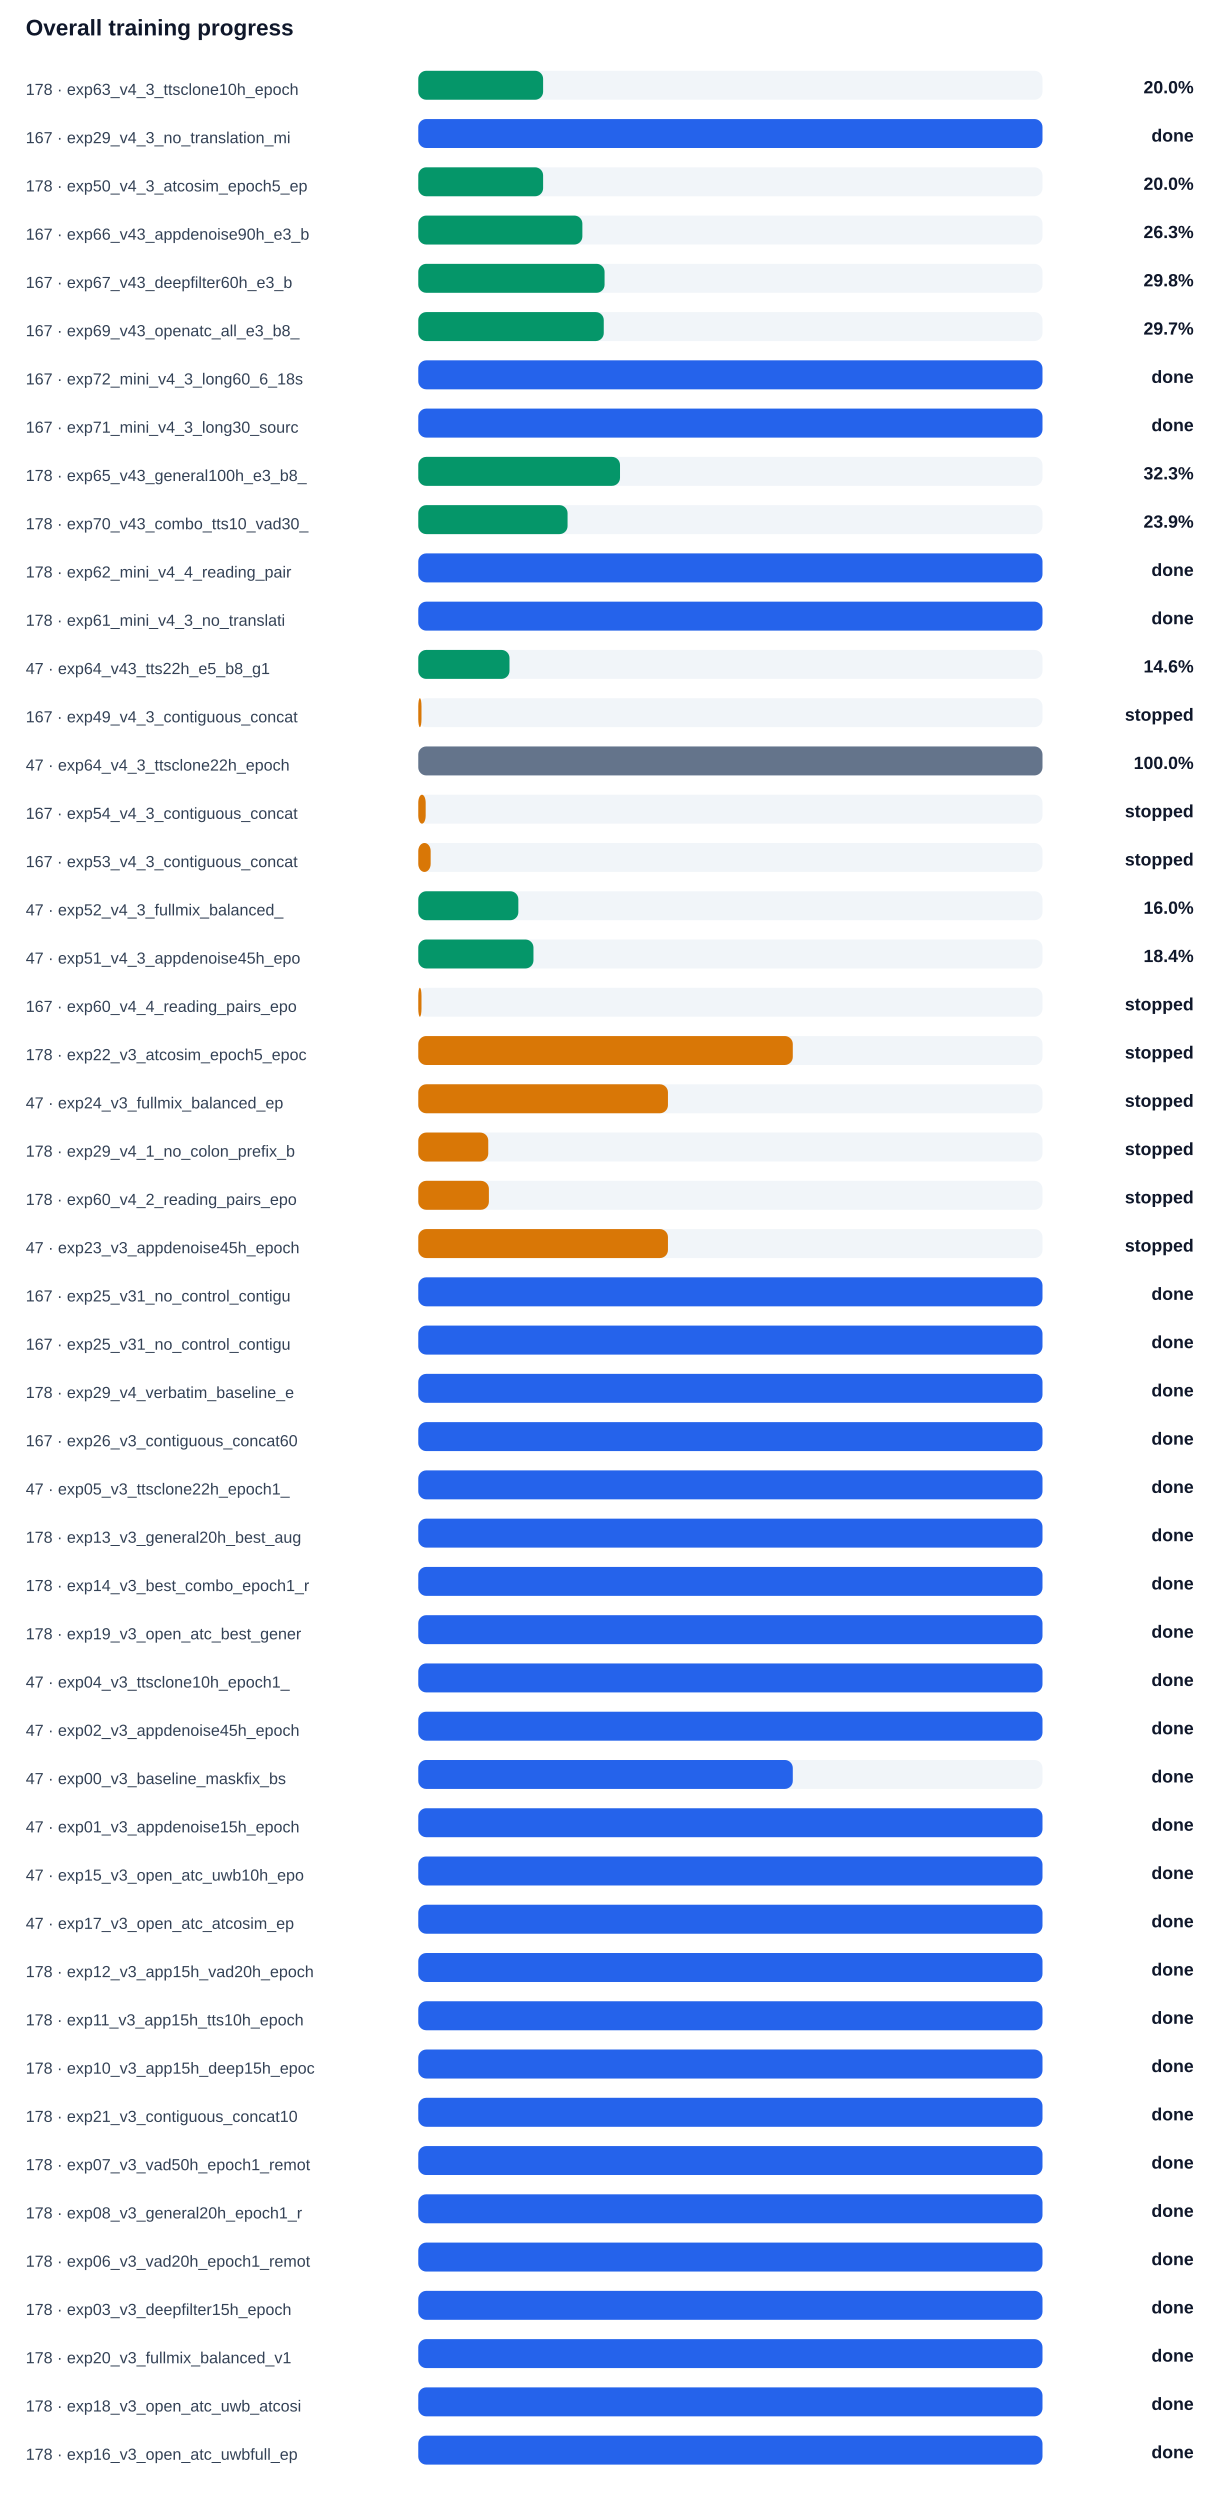
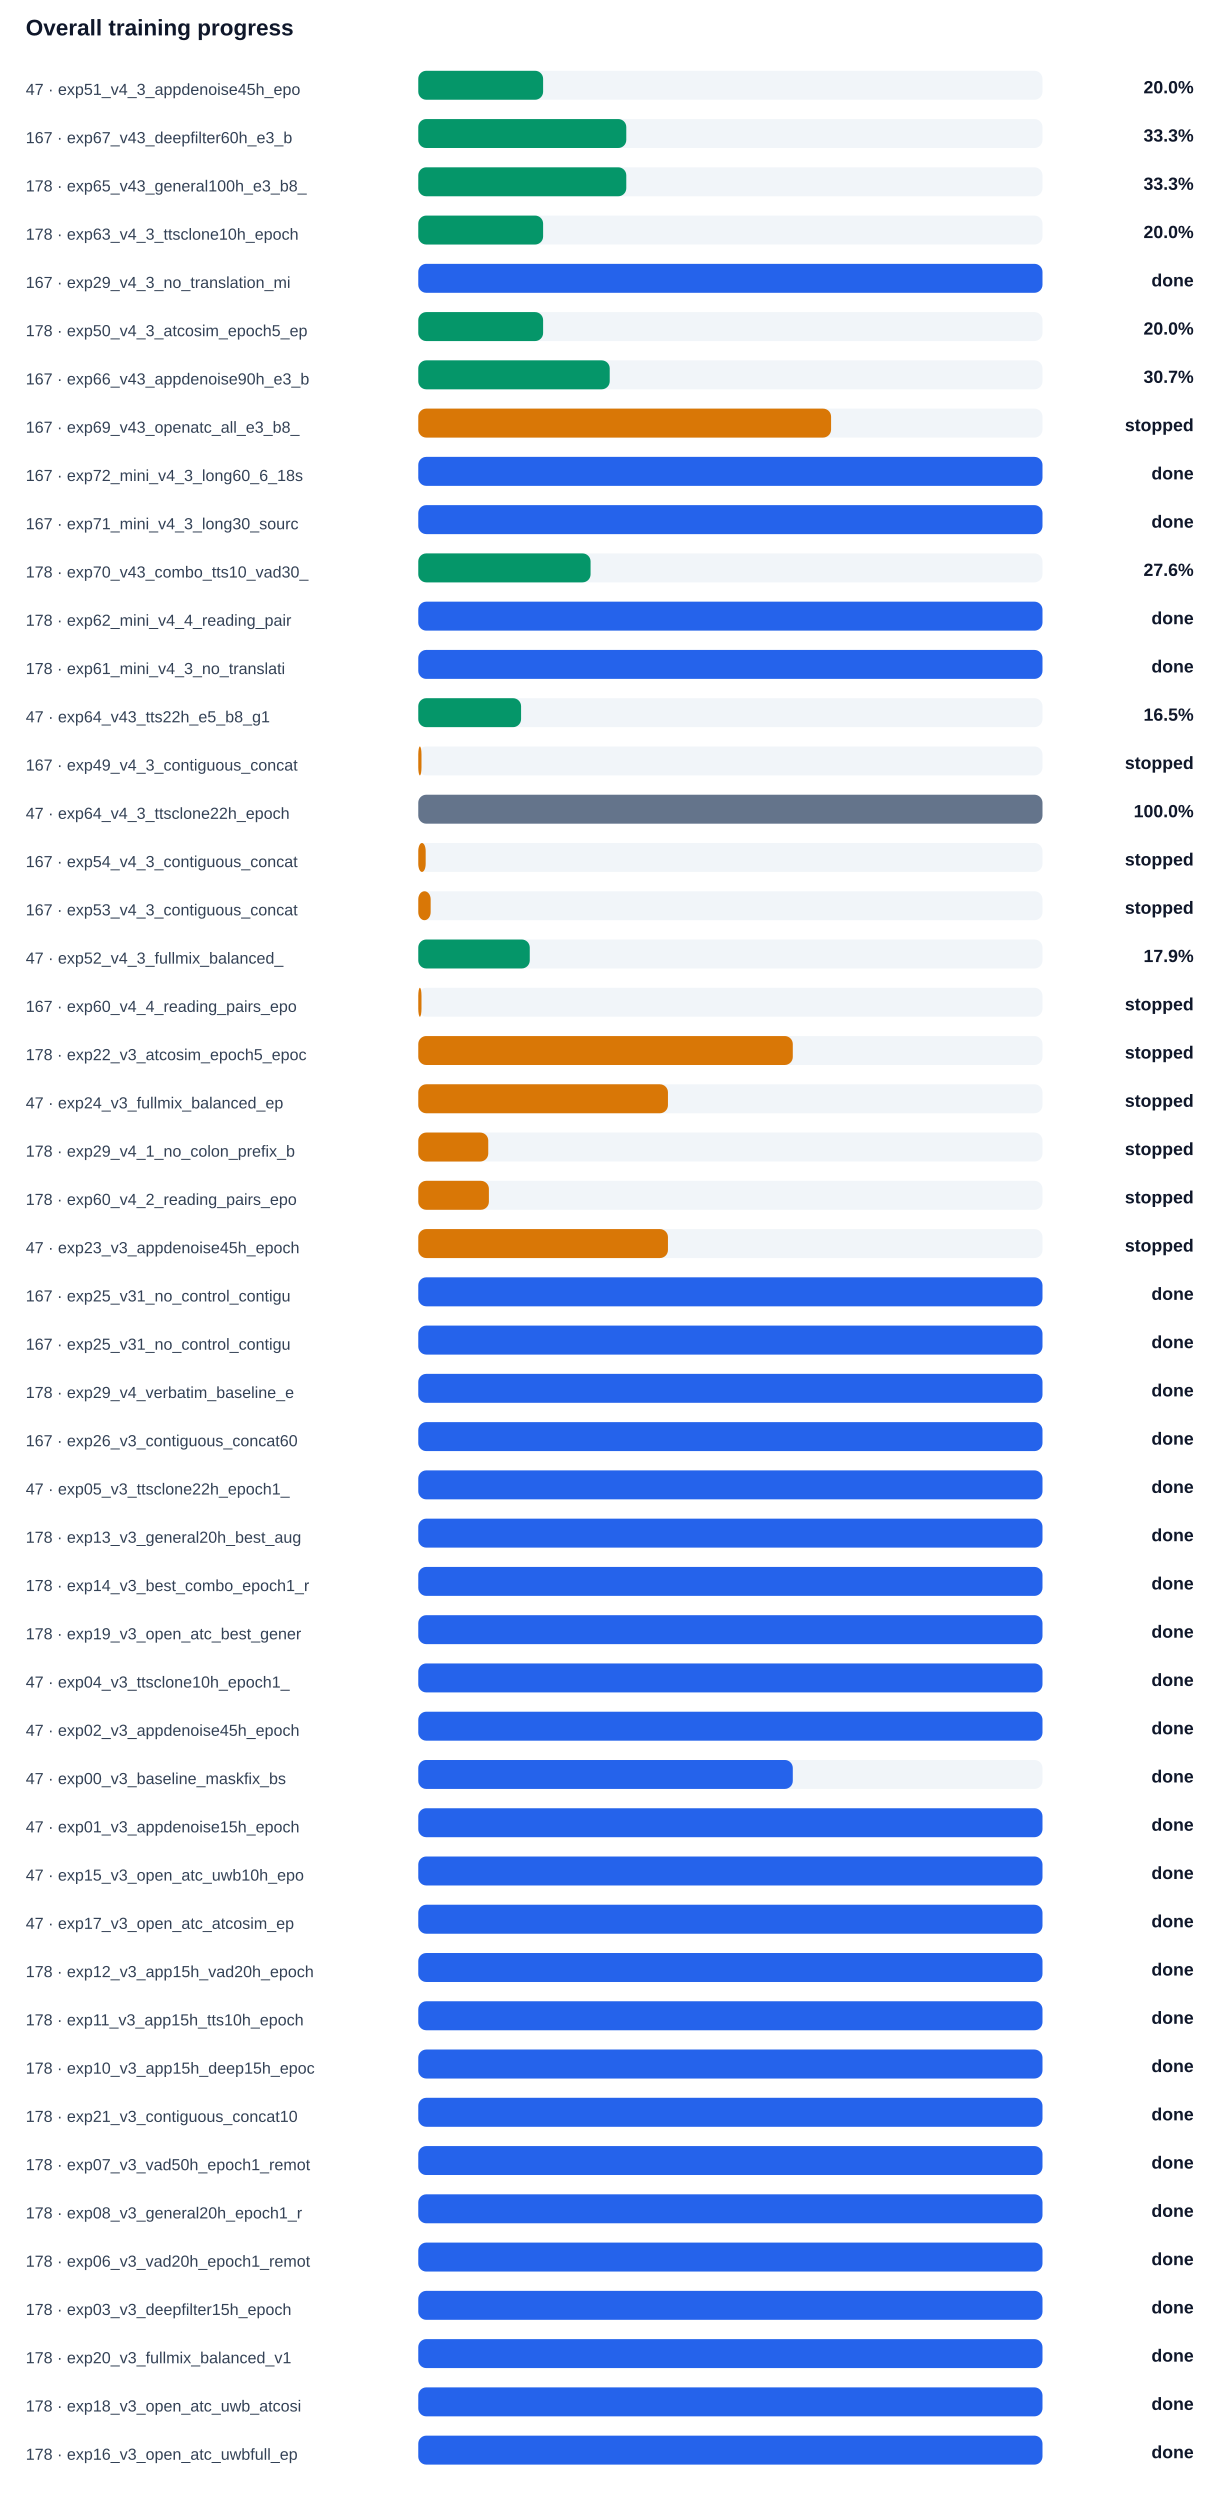
<svg xmlns="http://www.w3.org/2000/svg" width="100%" viewBox="0 0 760 1554" style="max-width:760px;background:#ffffff;border:1px solid #e5e7eb;border-radius:10px;">
  <text x="16.0" y="22.0" font-size="14" fill="#0f172a" text-anchor="start" font-family="Arial, sans-serif" font-weight="700">Overall training progress</text>
-   <text x="16.0" y="59.0" font-size="10" fill="#334155" text-anchor="start" font-family="Arial, sans-serif" font-weight="400">178 · exp63_v4_3_ttsclone10h_epoch</text>
+   <text x="16.0" y="59.0" font-size="10" fill="#334155" text-anchor="start" font-family="Arial, sans-serif" font-weight="400">47 · exp51_v4_3_appdenoise45h_epo</text>
  <rect x="260" y="44" width="388" height="18" rx="5" fill="#f1f5f9" />
  <rect x="260" y="44" width="77.6" height="18" rx="5" fill="#059669" />
  <text x="742.0" y="58.0" font-size="11" fill="#0f172a" text-anchor="end" font-family="Arial, sans-serif" font-weight="700">20.0%</text>
-   <text x="16.0" y="89.0" font-size="10" fill="#334155" text-anchor="start" font-family="Arial, sans-serif" font-weight="400">167 · exp29_v4_3_no_translation_mi</text>
+   <text x="16.0" y="89.0" font-size="10" fill="#334155" text-anchor="start" font-family="Arial, sans-serif" font-weight="400">167 · exp67_v43_deepfilter60h_e3_b</text>
  <rect x="260" y="74" width="388" height="18" rx="5" fill="#f1f5f9" />
-   <rect x="260" y="74" width="388.0" height="18" rx="5" fill="#2563eb" />
-   <text x="742.0" y="88.0" font-size="11" fill="#0f172a" text-anchor="end" font-family="Arial, sans-serif" font-weight="700">done</text>
-   <text x="16.0" y="119.0" font-size="10" fill="#334155" text-anchor="start" font-family="Arial, sans-serif" font-weight="400">178 · exp50_v4_3_atcosim_epoch5_ep</text>
+   <rect x="260" y="74" width="129.3" height="18" rx="5" fill="#059669" />
+   <text x="742.0" y="88.0" font-size="11" fill="#0f172a" text-anchor="end" font-family="Arial, sans-serif" font-weight="700">33.3%</text>
+   <text x="16.0" y="119.0" font-size="10" fill="#334155" text-anchor="start" font-family="Arial, sans-serif" font-weight="400">178 · exp65_v43_general100h_e3_b8_</text>
  <rect x="260" y="104" width="388" height="18" rx="5" fill="#f1f5f9" />
-   <rect x="260" y="104" width="77.6" height="18" rx="5" fill="#059669" />
-   <text x="742.0" y="118.0" font-size="11" fill="#0f172a" text-anchor="end" font-family="Arial, sans-serif" font-weight="700">20.0%</text>
-   <text x="16.0" y="149.0" font-size="10" fill="#334155" text-anchor="start" font-family="Arial, sans-serif" font-weight="400">167 · exp66_v43_appdenoise90h_e3_b</text>
+   <rect x="260" y="104" width="129.3" height="18" rx="5" fill="#059669" />
+   <text x="742.0" y="118.0" font-size="11" fill="#0f172a" text-anchor="end" font-family="Arial, sans-serif" font-weight="700">33.3%</text>
+   <text x="16.0" y="149.0" font-size="10" fill="#334155" text-anchor="start" font-family="Arial, sans-serif" font-weight="400">178 · exp63_v4_3_ttsclone10h_epoch</text>
  <rect x="260" y="134" width="388" height="18" rx="5" fill="#f1f5f9" />
-   <rect x="260" y="134" width="102.0" height="18" rx="5" fill="#059669" />
-   <text x="742.0" y="148.0" font-size="11" fill="#0f172a" text-anchor="end" font-family="Arial, sans-serif" font-weight="700">26.3%</text>
-   <text x="16.0" y="179.0" font-size="10" fill="#334155" text-anchor="start" font-family="Arial, sans-serif" font-weight="400">167 · exp67_v43_deepfilter60h_e3_b</text>
+   <rect x="260" y="134" width="77.6" height="18" rx="5" fill="#059669" />
+   <text x="742.0" y="148.0" font-size="11" fill="#0f172a" text-anchor="end" font-family="Arial, sans-serif" font-weight="700">20.0%</text>
+   <text x="16.0" y="179.0" font-size="10" fill="#334155" text-anchor="start" font-family="Arial, sans-serif" font-weight="400">167 · exp29_v4_3_no_translation_mi</text>
  <rect x="260" y="164" width="388" height="18" rx="5" fill="#f1f5f9" />
-   <rect x="260" y="164" width="115.8" height="18" rx="5" fill="#059669" />
-   <text x="742.0" y="178.0" font-size="11" fill="#0f172a" text-anchor="end" font-family="Arial, sans-serif" font-weight="700">29.8%</text>
-   <text x="16.0" y="209.0" font-size="10" fill="#334155" text-anchor="start" font-family="Arial, sans-serif" font-weight="400">167 · exp69_v43_openatc_all_e3_b8_</text>
+   <rect x="260" y="164" width="388.0" height="18" rx="5" fill="#2563eb" />
+   <text x="742.0" y="178.0" font-size="11" fill="#0f172a" text-anchor="end" font-family="Arial, sans-serif" font-weight="700">done</text>
+   <text x="16.0" y="209.0" font-size="10" fill="#334155" text-anchor="start" font-family="Arial, sans-serif" font-weight="400">178 · exp50_v4_3_atcosim_epoch5_ep</text>
  <rect x="260" y="194" width="388" height="18" rx="5" fill="#f1f5f9" />
-   <rect x="260" y="194" width="115.3" height="18" rx="5" fill="#059669" />
-   <text x="742.0" y="208.0" font-size="11" fill="#0f172a" text-anchor="end" font-family="Arial, sans-serif" font-weight="700">29.7%</text>
-   <text x="16.0" y="239.0" font-size="10" fill="#334155" text-anchor="start" font-family="Arial, sans-serif" font-weight="400">167 · exp72_mini_v4_3_long60_6_18s</text>
+   <rect x="260" y="194" width="77.6" height="18" rx="5" fill="#059669" />
+   <text x="742.0" y="208.0" font-size="11" fill="#0f172a" text-anchor="end" font-family="Arial, sans-serif" font-weight="700">20.0%</text>
+   <text x="16.0" y="239.0" font-size="10" fill="#334155" text-anchor="start" font-family="Arial, sans-serif" font-weight="400">167 · exp66_v43_appdenoise90h_e3_b</text>
  <rect x="260" y="224" width="388" height="18" rx="5" fill="#f1f5f9" />
-   <rect x="260" y="224" width="388.0" height="18" rx="5" fill="#2563eb" />
-   <text x="742.0" y="238.0" font-size="11" fill="#0f172a" text-anchor="end" font-family="Arial, sans-serif" font-weight="700">done</text>
-   <text x="16.0" y="269.0" font-size="10" fill="#334155" text-anchor="start" font-family="Arial, sans-serif" font-weight="400">167 · exp71_mini_v4_3_long30_sourc</text>
+   <rect x="260" y="224" width="119.0" height="18" rx="5" fill="#059669" />
+   <text x="742.0" y="238.0" font-size="11" fill="#0f172a" text-anchor="end" font-family="Arial, sans-serif" font-weight="700">30.7%</text>
+   <text x="16.0" y="269.0" font-size="10" fill="#334155" text-anchor="start" font-family="Arial, sans-serif" font-weight="400">167 · exp69_v43_openatc_all_e3_b8_</text>
  <rect x="260" y="254" width="388" height="18" rx="5" fill="#f1f5f9" />
-   <rect x="260" y="254" width="388.0" height="18" rx="5" fill="#2563eb" />
-   <text x="742.0" y="268.0" font-size="11" fill="#0f172a" text-anchor="end" font-family="Arial, sans-serif" font-weight="700">done</text>
-   <text x="16.0" y="299.0" font-size="10" fill="#334155" text-anchor="start" font-family="Arial, sans-serif" font-weight="400">178 · exp65_v43_general100h_e3_b8_</text>
+   <rect x="260" y="254" width="256.6" height="18" rx="5" fill="#d97706" />
+   <text x="742.0" y="268.0" font-size="11" fill="#0f172a" text-anchor="end" font-family="Arial, sans-serif" font-weight="700">stopped</text>
+   <text x="16.0" y="299.0" font-size="10" fill="#334155" text-anchor="start" font-family="Arial, sans-serif" font-weight="400">167 · exp72_mini_v4_3_long60_6_18s</text>
  <rect x="260" y="284" width="388" height="18" rx="5" fill="#f1f5f9" />
-   <rect x="260" y="284" width="125.4" height="18" rx="5" fill="#059669" />
-   <text x="742.0" y="298.0" font-size="11" fill="#0f172a" text-anchor="end" font-family="Arial, sans-serif" font-weight="700">32.3%</text>
-   <text x="16.0" y="329.0" font-size="10" fill="#334155" text-anchor="start" font-family="Arial, sans-serif" font-weight="400">178 · exp70_v43_combo_tts10_vad30_</text>
+   <rect x="260" y="284" width="388.0" height="18" rx="5" fill="#2563eb" />
+   <text x="742.0" y="298.0" font-size="11" fill="#0f172a" text-anchor="end" font-family="Arial, sans-serif" font-weight="700">done</text>
+   <text x="16.0" y="329.0" font-size="10" fill="#334155" text-anchor="start" font-family="Arial, sans-serif" font-weight="400">167 · exp71_mini_v4_3_long30_sourc</text>
  <rect x="260" y="314" width="388" height="18" rx="5" fill="#f1f5f9" />
-   <rect x="260" y="314" width="92.8" height="18" rx="5" fill="#059669" />
-   <text x="742.0" y="328.0" font-size="11" fill="#0f172a" text-anchor="end" font-family="Arial, sans-serif" font-weight="700">23.9%</text>
-   <text x="16.0" y="359.0" font-size="10" fill="#334155" text-anchor="start" font-family="Arial, sans-serif" font-weight="400">178 · exp62_mini_v4_4_reading_pair</text>
+   <rect x="260" y="314" width="388.0" height="18" rx="5" fill="#2563eb" />
+   <text x="742.0" y="328.0" font-size="11" fill="#0f172a" text-anchor="end" font-family="Arial, sans-serif" font-weight="700">done</text>
+   <text x="16.0" y="359.0" font-size="10" fill="#334155" text-anchor="start" font-family="Arial, sans-serif" font-weight="400">178 · exp70_v43_combo_tts10_vad30_</text>
  <rect x="260" y="344" width="388" height="18" rx="5" fill="#f1f5f9" />
-   <rect x="260" y="344" width="388.0" height="18" rx="5" fill="#2563eb" />
-   <text x="742.0" y="358.0" font-size="11" fill="#0f172a" text-anchor="end" font-family="Arial, sans-serif" font-weight="700">done</text>
-   <text x="16.0" y="389.0" font-size="10" fill="#334155" text-anchor="start" font-family="Arial, sans-serif" font-weight="400">178 · exp61_mini_v4_3_no_translati</text>
+   <rect x="260" y="344" width="107.1" height="18" rx="5" fill="#059669" />
+   <text x="742.0" y="358.0" font-size="11" fill="#0f172a" text-anchor="end" font-family="Arial, sans-serif" font-weight="700">27.6%</text>
+   <text x="16.0" y="389.0" font-size="10" fill="#334155" text-anchor="start" font-family="Arial, sans-serif" font-weight="400">178 · exp62_mini_v4_4_reading_pair</text>
  <rect x="260" y="374" width="388" height="18" rx="5" fill="#f1f5f9" />
  <rect x="260" y="374" width="388.0" height="18" rx="5" fill="#2563eb" />
  <text x="742.0" y="388.0" font-size="11" fill="#0f172a" text-anchor="end" font-family="Arial, sans-serif" font-weight="700">done</text>
-   <text x="16.0" y="419.0" font-size="10" fill="#334155" text-anchor="start" font-family="Arial, sans-serif" font-weight="400">47 · exp64_v43_tts22h_e5_b8_g1</text>
+   <text x="16.0" y="419.0" font-size="10" fill="#334155" text-anchor="start" font-family="Arial, sans-serif" font-weight="400">178 · exp61_mini_v4_3_no_translati</text>
  <rect x="260" y="404" width="388" height="18" rx="5" fill="#f1f5f9" />
-   <rect x="260" y="404" width="56.7" height="18" rx="5" fill="#059669" />
-   <text x="742.0" y="418.0" font-size="11" fill="#0f172a" text-anchor="end" font-family="Arial, sans-serif" font-weight="700">14.6%</text>
-   <text x="16.0" y="449.0" font-size="10" fill="#334155" text-anchor="start" font-family="Arial, sans-serif" font-weight="400">167 · exp49_v4_3_contiguous_concat</text>
+   <rect x="260" y="404" width="388.0" height="18" rx="5" fill="#2563eb" />
+   <text x="742.0" y="418.0" font-size="11" fill="#0f172a" text-anchor="end" font-family="Arial, sans-serif" font-weight="700">done</text>
+   <text x="16.0" y="449.0" font-size="10" fill="#334155" text-anchor="start" font-family="Arial, sans-serif" font-weight="400">47 · exp64_v43_tts22h_e5_b8_g1</text>
  <rect x="260" y="434" width="388" height="18" rx="5" fill="#f1f5f9" />
-   <rect x="260" y="434" width="2.0" height="18" rx="5" fill="#d97706" />
-   <text x="742.0" y="448.0" font-size="11" fill="#0f172a" text-anchor="end" font-family="Arial, sans-serif" font-weight="700">stopped</text>
-   <text x="16.0" y="479.0" font-size="10" fill="#334155" text-anchor="start" font-family="Arial, sans-serif" font-weight="400">47 · exp64_v4_3_ttsclone22h_epoch</text>
+   <rect x="260" y="434" width="63.9" height="18" rx="5" fill="#059669" />
+   <text x="742.0" y="448.0" font-size="11" fill="#0f172a" text-anchor="end" font-family="Arial, sans-serif" font-weight="700">16.5%</text>
+   <text x="16.0" y="479.0" font-size="10" fill="#334155" text-anchor="start" font-family="Arial, sans-serif" font-weight="400">167 · exp49_v4_3_contiguous_concat</text>
  <rect x="260" y="464" width="388" height="18" rx="5" fill="#f1f5f9" />
-   <rect x="260" y="464" width="388.0" height="18" rx="5" fill="#64748b" />
-   <text x="742.0" y="478.0" font-size="11" fill="#0f172a" text-anchor="end" font-family="Arial, sans-serif" font-weight="700">100.0%</text>
-   <text x="16.0" y="509.0" font-size="10" fill="#334155" text-anchor="start" font-family="Arial, sans-serif" font-weight="400">167 · exp54_v4_3_contiguous_concat</text>
+   <rect x="260" y="464" width="2.0" height="18" rx="5" fill="#d97706" />
+   <text x="742.0" y="478.0" font-size="11" fill="#0f172a" text-anchor="end" font-family="Arial, sans-serif" font-weight="700">stopped</text>
+   <text x="16.0" y="509.0" font-size="10" fill="#334155" text-anchor="start" font-family="Arial, sans-serif" font-weight="400">47 · exp64_v4_3_ttsclone22h_epoch</text>
  <rect x="260" y="494" width="388" height="18" rx="5" fill="#f1f5f9" />
-   <rect x="260" y="494" width="4.6" height="18" rx="5" fill="#d97706" />
-   <text x="742.0" y="508.0" font-size="11" fill="#0f172a" text-anchor="end" font-family="Arial, sans-serif" font-weight="700">stopped</text>
-   <text x="16.0" y="539.0" font-size="10" fill="#334155" text-anchor="start" font-family="Arial, sans-serif" font-weight="400">167 · exp53_v4_3_contiguous_concat</text>
+   <rect x="260" y="494" width="388.0" height="18" rx="5" fill="#64748b" />
+   <text x="742.0" y="508.0" font-size="11" fill="#0f172a" text-anchor="end" font-family="Arial, sans-serif" font-weight="700">100.0%</text>
+   <text x="16.0" y="539.0" font-size="10" fill="#334155" text-anchor="start" font-family="Arial, sans-serif" font-weight="400">167 · exp54_v4_3_contiguous_concat</text>
  <rect x="260" y="524" width="388" height="18" rx="5" fill="#f1f5f9" />
-   <rect x="260" y="524" width="7.7" height="18" rx="5" fill="#d97706" />
+   <rect x="260" y="524" width="4.6" height="18" rx="5" fill="#d97706" />
  <text x="742.0" y="538.0" font-size="11" fill="#0f172a" text-anchor="end" font-family="Arial, sans-serif" font-weight="700">stopped</text>
-   <text x="16.0" y="569.0" font-size="10" fill="#334155" text-anchor="start" font-family="Arial, sans-serif" font-weight="400">47 · exp52_v4_3_fullmix_balanced_</text>
+   <text x="16.0" y="569.0" font-size="10" fill="#334155" text-anchor="start" font-family="Arial, sans-serif" font-weight="400">167 · exp53_v4_3_contiguous_concat</text>
  <rect x="260" y="554" width="388" height="18" rx="5" fill="#f1f5f9" />
-   <rect x="260" y="554" width="62.2" height="18" rx="5" fill="#059669" />
-   <text x="742.0" y="568.0" font-size="11" fill="#0f172a" text-anchor="end" font-family="Arial, sans-serif" font-weight="700">16.0%</text>
-   <text x="16.0" y="599.0" font-size="10" fill="#334155" text-anchor="start" font-family="Arial, sans-serif" font-weight="400">47 · exp51_v4_3_appdenoise45h_epo</text>
+   <rect x="260" y="554" width="7.7" height="18" rx="5" fill="#d97706" />
+   <text x="742.0" y="568.0" font-size="11" fill="#0f172a" text-anchor="end" font-family="Arial, sans-serif" font-weight="700">stopped</text>
+   <text x="16.0" y="599.0" font-size="10" fill="#334155" text-anchor="start" font-family="Arial, sans-serif" font-weight="400">47 · exp52_v4_3_fullmix_balanced_</text>
  <rect x="260" y="584" width="388" height="18" rx="5" fill="#f1f5f9" />
-   <rect x="260" y="584" width="71.6" height="18" rx="5" fill="#059669" />
-   <text x="742.0" y="598.0" font-size="11" fill="#0f172a" text-anchor="end" font-family="Arial, sans-serif" font-weight="700">18.4%</text>
+   <rect x="260" y="584" width="69.3" height="18" rx="5" fill="#059669" />
+   <text x="742.0" y="598.0" font-size="11" fill="#0f172a" text-anchor="end" font-family="Arial, sans-serif" font-weight="700">17.9%</text>
  <text x="16.0" y="629.0" font-size="10" fill="#334155" text-anchor="start" font-family="Arial, sans-serif" font-weight="400">167 · exp60_v4_4_reading_pairs_epo</text>
  <rect x="260" y="614" width="388" height="18" rx="5" fill="#f1f5f9" />
  <rect x="260" y="614" width="2.0" height="18" rx="5" fill="#d97706" />
  <text x="742.0" y="628.0" font-size="11" fill="#0f172a" text-anchor="end" font-family="Arial, sans-serif" font-weight="700">stopped</text>
  <text x="16.0" y="659.0" font-size="10" fill="#334155" text-anchor="start" font-family="Arial, sans-serif" font-weight="400">178 · exp22_v3_atcosim_epoch5_epoc</text>
  <rect x="260" y="644" width="388" height="18" rx="5" fill="#f1f5f9" />
  <rect x="260" y="644" width="232.8" height="18" rx="5" fill="#d97706" />
  <text x="742.0" y="658.0" font-size="11" fill="#0f172a" text-anchor="end" font-family="Arial, sans-serif" font-weight="700">stopped</text>
  <text x="16.0" y="689.0" font-size="10" fill="#334155" text-anchor="start" font-family="Arial, sans-serif" font-weight="400">47 · exp24_v3_fullmix_balanced_ep</text>
  <rect x="260" y="674" width="388" height="18" rx="5" fill="#f1f5f9" />
  <rect x="260" y="674" width="155.2" height="18" rx="5" fill="#d97706" />
  <text x="742.0" y="688.0" font-size="11" fill="#0f172a" text-anchor="end" font-family="Arial, sans-serif" font-weight="700">stopped</text>
  <text x="16.0" y="719.0" font-size="10" fill="#334155" text-anchor="start" font-family="Arial, sans-serif" font-weight="400">178 · exp29_v4_1_no_colon_prefix_b</text>
  <rect x="260" y="704" width="388" height="18" rx="5" fill="#f1f5f9" />
  <rect x="260" y="704" width="43.5" height="18" rx="5" fill="#d97706" />
  <text x="742.0" y="718.0" font-size="11" fill="#0f172a" text-anchor="end" font-family="Arial, sans-serif" font-weight="700">stopped</text>
  <text x="16.0" y="749.0" font-size="10" fill="#334155" text-anchor="start" font-family="Arial, sans-serif" font-weight="400">178 · exp60_v4_2_reading_pairs_epo</text>
  <rect x="260" y="734" width="388" height="18" rx="5" fill="#f1f5f9" />
  <rect x="260" y="734" width="43.9" height="18" rx="5" fill="#d97706" />
  <text x="742.0" y="748.0" font-size="11" fill="#0f172a" text-anchor="end" font-family="Arial, sans-serif" font-weight="700">stopped</text>
  <text x="16.0" y="779.0" font-size="10" fill="#334155" text-anchor="start" font-family="Arial, sans-serif" font-weight="400">47 · exp23_v3_appdenoise45h_epoch</text>
  <rect x="260" y="764" width="388" height="18" rx="5" fill="#f1f5f9" />
  <rect x="260" y="764" width="155.2" height="18" rx="5" fill="#d97706" />
  <text x="742.0" y="778.0" font-size="11" fill="#0f172a" text-anchor="end" font-family="Arial, sans-serif" font-weight="700">stopped</text>
  <text x="16.0" y="809.0" font-size="10" fill="#334155" text-anchor="start" font-family="Arial, sans-serif" font-weight="400">167 · exp25_v31_no_control_contigu</text>
  <rect x="260" y="794" width="388" height="18" rx="5" fill="#f1f5f9" />
  <rect x="260" y="794" width="388.0" height="18" rx="5" fill="#2563eb" />
  <text x="742.0" y="808.0" font-size="11" fill="#0f172a" text-anchor="end" font-family="Arial, sans-serif" font-weight="700">done</text>
  <text x="16.0" y="839.0" font-size="10" fill="#334155" text-anchor="start" font-family="Arial, sans-serif" font-weight="400">167 · exp25_v31_no_control_contigu</text>
  <rect x="260" y="824" width="388" height="18" rx="5" fill="#f1f5f9" />
  <rect x="260" y="824" width="388.0" height="18" rx="5" fill="#2563eb" />
  <text x="742.0" y="838.0" font-size="11" fill="#0f172a" text-anchor="end" font-family="Arial, sans-serif" font-weight="700">done</text>
  <text x="16.0" y="869.0" font-size="10" fill="#334155" text-anchor="start" font-family="Arial, sans-serif" font-weight="400">178 · exp29_v4_verbatim_baseline_e</text>
  <rect x="260" y="854" width="388" height="18" rx="5" fill="#f1f5f9" />
  <rect x="260" y="854" width="388.0" height="18" rx="5" fill="#2563eb" />
  <text x="742.0" y="868.0" font-size="11" fill="#0f172a" text-anchor="end" font-family="Arial, sans-serif" font-weight="700">done</text>
  <text x="16.0" y="899.0" font-size="10" fill="#334155" text-anchor="start" font-family="Arial, sans-serif" font-weight="400">167 · exp26_v3_contiguous_concat60</text>
  <rect x="260" y="884" width="388" height="18" rx="5" fill="#f1f5f9" />
  <rect x="260" y="884" width="388.0" height="18" rx="5" fill="#2563eb" />
  <text x="742.0" y="898.0" font-size="11" fill="#0f172a" text-anchor="end" font-family="Arial, sans-serif" font-weight="700">done</text>
  <text x="16.0" y="929.0" font-size="10" fill="#334155" text-anchor="start" font-family="Arial, sans-serif" font-weight="400">47 · exp05_v3_ttsclone22h_epoch1_</text>
  <rect x="260" y="914" width="388" height="18" rx="5" fill="#f1f5f9" />
  <rect x="260" y="914" width="388.0" height="18" rx="5" fill="#2563eb" />
  <text x="742.0" y="928.0" font-size="11" fill="#0f172a" text-anchor="end" font-family="Arial, sans-serif" font-weight="700">done</text>
  <text x="16.0" y="959.0" font-size="10" fill="#334155" text-anchor="start" font-family="Arial, sans-serif" font-weight="400">178 · exp13_v3_general20h_best_aug</text>
  <rect x="260" y="944" width="388" height="18" rx="5" fill="#f1f5f9" />
  <rect x="260" y="944" width="388.0" height="18" rx="5" fill="#2563eb" />
  <text x="742.0" y="958.0" font-size="11" fill="#0f172a" text-anchor="end" font-family="Arial, sans-serif" font-weight="700">done</text>
  <text x="16.0" y="989.0" font-size="10" fill="#334155" text-anchor="start" font-family="Arial, sans-serif" font-weight="400">178 · exp14_v3_best_combo_epoch1_r</text>
  <rect x="260" y="974" width="388" height="18" rx="5" fill="#f1f5f9" />
  <rect x="260" y="974" width="388.0" height="18" rx="5" fill="#2563eb" />
  <text x="742.0" y="988.0" font-size="11" fill="#0f172a" text-anchor="end" font-family="Arial, sans-serif" font-weight="700">done</text>
  <text x="16.0" y="1019.0" font-size="10" fill="#334155" text-anchor="start" font-family="Arial, sans-serif" font-weight="400">178 · exp19_v3_open_atc_best_gener</text>
  <rect x="260" y="1004" width="388" height="18" rx="5" fill="#f1f5f9" />
  <rect x="260" y="1004" width="388.0" height="18" rx="5" fill="#2563eb" />
  <text x="742.0" y="1018.0" font-size="11" fill="#0f172a" text-anchor="end" font-family="Arial, sans-serif" font-weight="700">done</text>
  <text x="16.0" y="1049.0" font-size="10" fill="#334155" text-anchor="start" font-family="Arial, sans-serif" font-weight="400">47 · exp04_v3_ttsclone10h_epoch1_</text>
  <rect x="260" y="1034" width="388" height="18" rx="5" fill="#f1f5f9" />
  <rect x="260" y="1034" width="388.0" height="18" rx="5" fill="#2563eb" />
  <text x="742.0" y="1048.0" font-size="11" fill="#0f172a" text-anchor="end" font-family="Arial, sans-serif" font-weight="700">done</text>
  <text x="16.0" y="1079.0" font-size="10" fill="#334155" text-anchor="start" font-family="Arial, sans-serif" font-weight="400">47 · exp02_v3_appdenoise45h_epoch</text>
  <rect x="260" y="1064" width="388" height="18" rx="5" fill="#f1f5f9" />
  <rect x="260" y="1064" width="388.0" height="18" rx="5" fill="#2563eb" />
  <text x="742.0" y="1078.0" font-size="11" fill="#0f172a" text-anchor="end" font-family="Arial, sans-serif" font-weight="700">done</text>
  <text x="16.0" y="1109.0" font-size="10" fill="#334155" text-anchor="start" font-family="Arial, sans-serif" font-weight="400">47 · exp00_v3_baseline_maskfix_bs</text>
  <rect x="260" y="1094" width="388" height="18" rx="5" fill="#f1f5f9" />
  <rect x="260" y="1094" width="232.8" height="18" rx="5" fill="#2563eb" />
  <text x="742.0" y="1108.0" font-size="11" fill="#0f172a" text-anchor="end" font-family="Arial, sans-serif" font-weight="700">done</text>
  <text x="16.0" y="1139.0" font-size="10" fill="#334155" text-anchor="start" font-family="Arial, sans-serif" font-weight="400">47 · exp01_v3_appdenoise15h_epoch</text>
  <rect x="260" y="1124" width="388" height="18" rx="5" fill="#f1f5f9" />
  <rect x="260" y="1124" width="388.0" height="18" rx="5" fill="#2563eb" />
  <text x="742.0" y="1138.0" font-size="11" fill="#0f172a" text-anchor="end" font-family="Arial, sans-serif" font-weight="700">done</text>
  <text x="16.0" y="1169.0" font-size="10" fill="#334155" text-anchor="start" font-family="Arial, sans-serif" font-weight="400">47 · exp15_v3_open_atc_uwb10h_epo</text>
  <rect x="260" y="1154" width="388" height="18" rx="5" fill="#f1f5f9" />
  <rect x="260" y="1154" width="388.0" height="18" rx="5" fill="#2563eb" />
  <text x="742.0" y="1168.0" font-size="11" fill="#0f172a" text-anchor="end" font-family="Arial, sans-serif" font-weight="700">done</text>
  <text x="16.0" y="1199.0" font-size="10" fill="#334155" text-anchor="start" font-family="Arial, sans-serif" font-weight="400">47 · exp17_v3_open_atc_atcosim_ep</text>
  <rect x="260" y="1184" width="388" height="18" rx="5" fill="#f1f5f9" />
  <rect x="260" y="1184" width="388.0" height="18" rx="5" fill="#2563eb" />
  <text x="742.0" y="1198.0" font-size="11" fill="#0f172a" text-anchor="end" font-family="Arial, sans-serif" font-weight="700">done</text>
  <text x="16.0" y="1229.0" font-size="10" fill="#334155" text-anchor="start" font-family="Arial, sans-serif" font-weight="400">178 · exp12_v3_app15h_vad20h_epoch</text>
  <rect x="260" y="1214" width="388" height="18" rx="5" fill="#f1f5f9" />
  <rect x="260" y="1214" width="388.0" height="18" rx="5" fill="#2563eb" />
  <text x="742.0" y="1228.0" font-size="11" fill="#0f172a" text-anchor="end" font-family="Arial, sans-serif" font-weight="700">done</text>
  <text x="16.0" y="1259.0" font-size="10" fill="#334155" text-anchor="start" font-family="Arial, sans-serif" font-weight="400">178 · exp11_v3_app15h_tts10h_epoch</text>
  <rect x="260" y="1244" width="388" height="18" rx="5" fill="#f1f5f9" />
  <rect x="260" y="1244" width="388.0" height="18" rx="5" fill="#2563eb" />
  <text x="742.0" y="1258.0" font-size="11" fill="#0f172a" text-anchor="end" font-family="Arial, sans-serif" font-weight="700">done</text>
  <text x="16.0" y="1289.0" font-size="10" fill="#334155" text-anchor="start" font-family="Arial, sans-serif" font-weight="400">178 · exp10_v3_app15h_deep15h_epoc</text>
  <rect x="260" y="1274" width="388" height="18" rx="5" fill="#f1f5f9" />
  <rect x="260" y="1274" width="388.0" height="18" rx="5" fill="#2563eb" />
  <text x="742.0" y="1288.0" font-size="11" fill="#0f172a" text-anchor="end" font-family="Arial, sans-serif" font-weight="700">done</text>
  <text x="16.0" y="1319.0" font-size="10" fill="#334155" text-anchor="start" font-family="Arial, sans-serif" font-weight="400">178 · exp21_v3_contiguous_concat10</text>
  <rect x="260" y="1304" width="388" height="18" rx="5" fill="#f1f5f9" />
  <rect x="260" y="1304" width="388.0" height="18" rx="5" fill="#2563eb" />
  <text x="742.0" y="1318.0" font-size="11" fill="#0f172a" text-anchor="end" font-family="Arial, sans-serif" font-weight="700">done</text>
  <text x="16.0" y="1349.0" font-size="10" fill="#334155" text-anchor="start" font-family="Arial, sans-serif" font-weight="400">178 · exp07_v3_vad50h_epoch1_remot</text>
  <rect x="260" y="1334" width="388" height="18" rx="5" fill="#f1f5f9" />
  <rect x="260" y="1334" width="388.0" height="18" rx="5" fill="#2563eb" />
  <text x="742.0" y="1348.0" font-size="11" fill="#0f172a" text-anchor="end" font-family="Arial, sans-serif" font-weight="700">done</text>
  <text x="16.0" y="1379.0" font-size="10" fill="#334155" text-anchor="start" font-family="Arial, sans-serif" font-weight="400">178 · exp08_v3_general20h_epoch1_r</text>
  <rect x="260" y="1364" width="388" height="18" rx="5" fill="#f1f5f9" />
  <rect x="260" y="1364" width="388.0" height="18" rx="5" fill="#2563eb" />
  <text x="742.0" y="1378.0" font-size="11" fill="#0f172a" text-anchor="end" font-family="Arial, sans-serif" font-weight="700">done</text>
  <text x="16.0" y="1409.0" font-size="10" fill="#334155" text-anchor="start" font-family="Arial, sans-serif" font-weight="400">178 · exp06_v3_vad20h_epoch1_remot</text>
  <rect x="260" y="1394" width="388" height="18" rx="5" fill="#f1f5f9" />
  <rect x="260" y="1394" width="388.0" height="18" rx="5" fill="#2563eb" />
  <text x="742.0" y="1408.0" font-size="11" fill="#0f172a" text-anchor="end" font-family="Arial, sans-serif" font-weight="700">done</text>
  <text x="16.0" y="1439.0" font-size="10" fill="#334155" text-anchor="start" font-family="Arial, sans-serif" font-weight="400">178 · exp03_v3_deepfilter15h_epoch</text>
  <rect x="260" y="1424" width="388" height="18" rx="5" fill="#f1f5f9" />
  <rect x="260" y="1424" width="388.0" height="18" rx="5" fill="#2563eb" />
  <text x="742.0" y="1438.0" font-size="11" fill="#0f172a" text-anchor="end" font-family="Arial, sans-serif" font-weight="700">done</text>
  <text x="16.0" y="1469.0" font-size="10" fill="#334155" text-anchor="start" font-family="Arial, sans-serif" font-weight="400">178 · exp20_v3_fullmix_balanced_v1</text>
  <rect x="260" y="1454" width="388" height="18" rx="5" fill="#f1f5f9" />
  <rect x="260" y="1454" width="388.0" height="18" rx="5" fill="#2563eb" />
  <text x="742.0" y="1468.0" font-size="11" fill="#0f172a" text-anchor="end" font-family="Arial, sans-serif" font-weight="700">done</text>
  <text x="16.0" y="1499.0" font-size="10" fill="#334155" text-anchor="start" font-family="Arial, sans-serif" font-weight="400">178 · exp18_v3_open_atc_uwb_atcosi</text>
  <rect x="260" y="1484" width="388" height="18" rx="5" fill="#f1f5f9" />
  <rect x="260" y="1484" width="388.0" height="18" rx="5" fill="#2563eb" />
  <text x="742.0" y="1498.0" font-size="11" fill="#0f172a" text-anchor="end" font-family="Arial, sans-serif" font-weight="700">done</text>
  <text x="16.0" y="1529.0" font-size="10" fill="#334155" text-anchor="start" font-family="Arial, sans-serif" font-weight="400">178 · exp16_v3_open_atc_uwbfull_ep</text>
  <rect x="260" y="1514" width="388" height="18" rx="5" fill="#f1f5f9" />
  <rect x="260" y="1514" width="388.0" height="18" rx="5" fill="#2563eb" />
  <text x="742.0" y="1528.0" font-size="11" fill="#0f172a" text-anchor="end" font-family="Arial, sans-serif" font-weight="700">done</text>
</svg>
